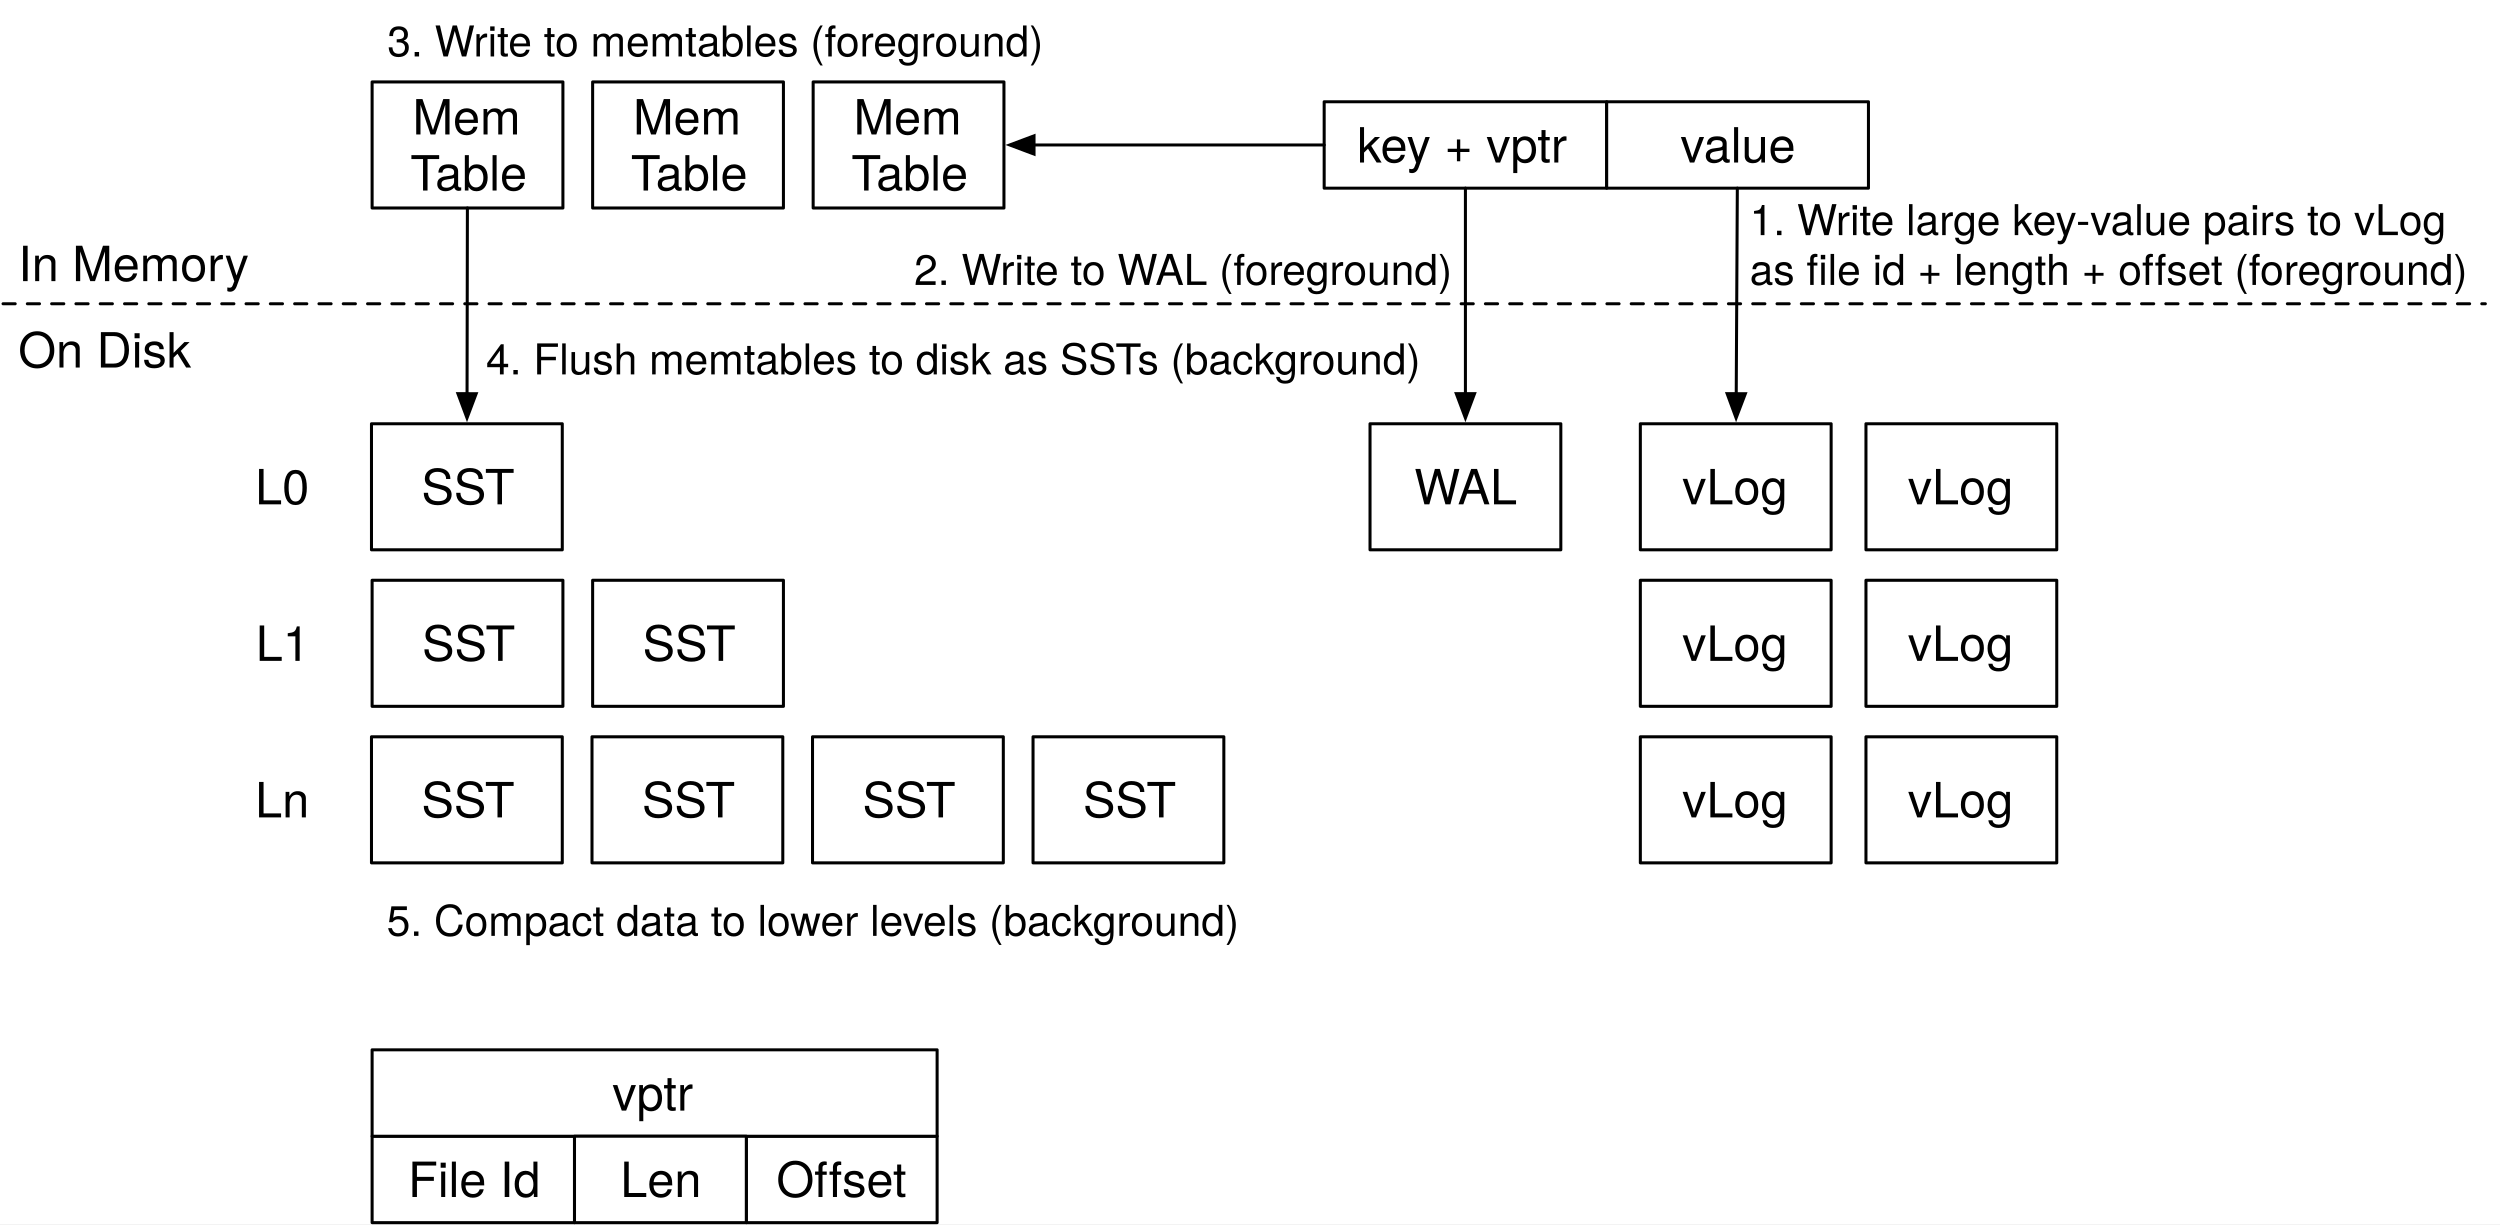
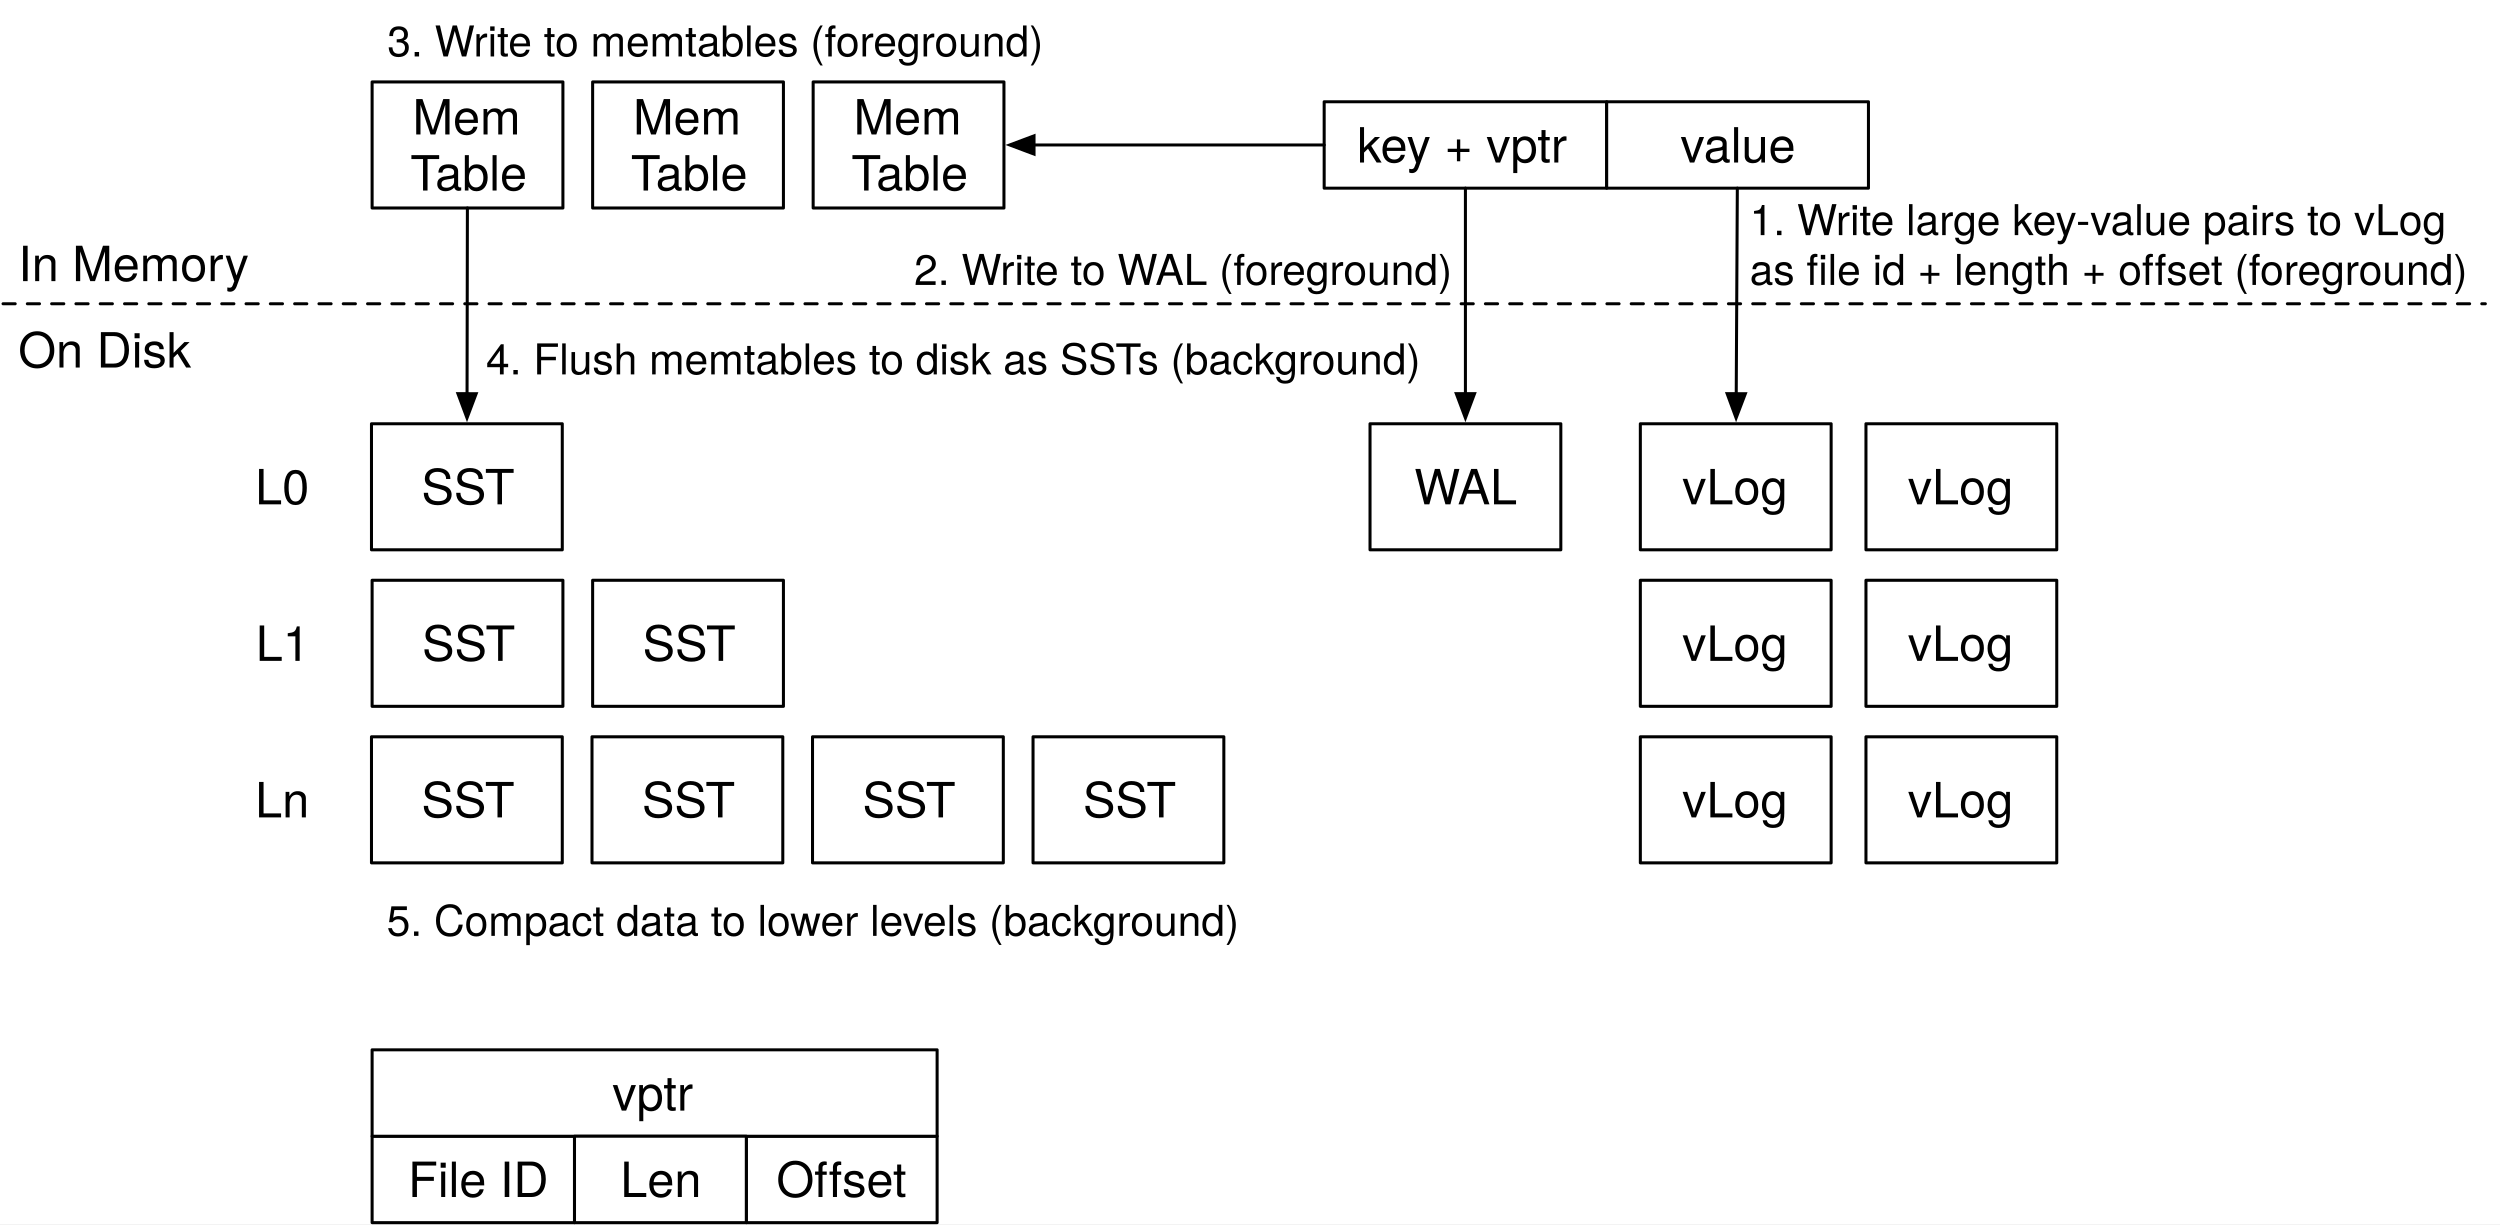
<svg xmlns="http://www.w3.org/2000/svg" version="1.1" viewBox="92 184 823 403" width="823" height="403">
  <defs>
    <marker orient="auto" overflow="visible" markerUnits="strokeWidth" id="FilledArrow_Marker" stroke-linejoin="miter" stroke-miterlimit="10" viewBox="-1 -4 10 8" markerWidth="10" markerHeight="8" color="black">
      <g>
        <path d="M 8 0 L 0 -3 L 0 3 Z" fill="currentColor" stroke="currentColor" stroke-width="1" />
      </g>
    </marker>
  </defs>
  <g id="write-badger" stroke-opacity="1" fill-opacity="1" stroke-dasharray="none" fill="none" stroke="none">
    <rect fill="white" x="92" y="184" width="823" height="403" />
    <g id="write-badger_Layer_1">
      <g id="Graphic_2">
        <rect x="214.292" y="323.5" width="62.81" height="41.5" fill="white" />
        <rect x="214.292" y="323.5" width="62.81" height="41.5" stroke="black" stroke-linecap="round" stroke-linejoin="round" stroke-width="1" />
        <text transform="translate(219.292 335.026)" fill="black">
          <tspan font-family="Helvetica Neue" font-size="16" fill="black" x="11.445" y="15" xml:space="preserve">SST</tspan>
        </text>
      </g>
      <g id="Graphic_5">
        <text transform="translate(176 335.026)" fill="black">
          <tspan font-family="Helvetica Neue" font-size="16" fill="black" x="6394885e-19" y="15" xml:space="preserve">L0</tspan>
        </text>
      </g>
      <g id="Graphic_8">
        <rect x="214.5" y="375.026" width="62.81" height="41.5" fill="white" />
        <rect x="214.5" y="375.026" width="62.81" height="41.5" stroke="black" stroke-linecap="round" stroke-linejoin="round" stroke-width="1" />
        <text transform="translate(219.5 386.552)" fill="black">
          <tspan font-family="Helvetica Neue" font-size="16" fill="black" x="11.445" y="15" xml:space="preserve">SST</tspan>
        </text>
      </g>
      <g id="Graphic_7">
        <rect x="287.095" y="375.026" width="62.81" height="41.5" fill="white" />
        <rect x="287.095" y="375.026" width="62.81" height="41.5" stroke="black" stroke-linecap="round" stroke-linejoin="round" stroke-width="1" />
        <text transform="translate(292.0948 386.552)" fill="black">
          <tspan font-family="Helvetica Neue" font-size="16" fill="black" x="11.445" y="15" xml:space="preserve">SST</tspan>
        </text>
      </g>
      <g id="Graphic_10">
        <text transform="translate(176.208 386.552)" fill="black">
          <tspan font-family="Helvetica Neue" font-size="16" fill="black" x="6394885e-19" y="15" xml:space="preserve">L1</tspan>
        </text>
      </g>
      <g id="Graphic_13">
        <rect x="286.887" y="426.552" width="62.81" height="41.5" fill="white" />
        <rect x="286.887" y="426.552" width="62.81" height="41.5" stroke="black" stroke-linecap="round" stroke-linejoin="round" stroke-width="1" />
        <text transform="translate(291.8868 438.078)" fill="black">
          <tspan font-family="Helvetica Neue" font-size="16" fill="black" x="11.445" y="15" xml:space="preserve">SST</tspan>
        </text>
      </g>
      <g id="Graphic_12">
        <rect x="359.482" y="426.552" width="62.81" height="41.5" fill="white" />
        <rect x="359.482" y="426.552" width="62.81" height="41.5" stroke="black" stroke-linecap="round" stroke-linejoin="round" stroke-width="1" />
        <text transform="translate(364.4817 438.078)" fill="black">
          <tspan font-family="Helvetica Neue" font-size="16" fill="black" x="11.445" y="15" xml:space="preserve">SST</tspan>
        </text>
      </g>
      <g id="Graphic_11">
        <text transform="translate(176 438.078)" fill="black">
          <tspan font-family="Helvetica Neue" font-size="16" fill="black" x="6394885e-19" y="15" xml:space="preserve">Ln</tspan>
        </text>
      </g>
      <g id="Graphic_15">
        <rect x="214.292" y="426.552" width="62.81" height="41.5" fill="white" />
        <rect x="214.292" y="426.552" width="62.81" height="41.5" stroke="black" stroke-linecap="round" stroke-linejoin="round" stroke-width="1" />
        <text transform="translate(219.292 438.078)" fill="black">
          <tspan font-family="Helvetica Neue" font-size="16" fill="black" x="11.445" y="15" xml:space="preserve">SST</tspan>
        </text>
      </g>
      <g id="Graphic_16">
        <rect x="432.077" y="426.552" width="62.81" height="41.5" fill="white" />
        <rect x="432.077" y="426.552" width="62.81" height="41.5" stroke="black" stroke-linecap="round" stroke-linejoin="round" stroke-width="1" />
        <text transform="translate(437.0765 438.078)" fill="black">
          <tspan font-family="Helvetica Neue" font-size="16" fill="black" x="11.445" y="15" xml:space="preserve">SST</tspan>
        </text>
      </g>
      <g id="Line_20">
        <line x1="93" y1="284" x2="910.177" y2="284" stroke="black" stroke-linecap="round" stroke-linejoin="round" stroke-dasharray="4.0,4.0" stroke-width="1" />
      </g>
      <g id="Graphic_21">
        <text transform="translate(98 290)" fill="black">
          <tspan font-family="Helvetica Neue" font-size="16" fill="black" x="0" y="15" xml:space="preserve">On Disk</tspan>
        </text>
      </g>
      <g id="Graphic_22">
        <text transform="translate(98 261.552)" fill="black">
          <tspan font-family="Helvetica Neue" font-size="16" fill="black" x="0" y="15" xml:space="preserve">In Memory</tspan>
        </text>
      </g>
      <g id="Graphic_23">
        <rect x="214.5" y="210.974" width="62.81" height="41.5" fill="white" />
        <rect x="214.5" y="210.974" width="62.81" height="41.5" stroke="black" stroke-linecap="round" stroke-linejoin="round" stroke-width="1" />
        <text transform="translate(219.5 213.276)" fill="black">
          <tspan font-family="Helvetica Neue" font-size="16" fill="black" x="8.317" y="15" xml:space="preserve">Mem </tspan>
          <tspan font-family="Helvetica Neue" font-size="16" fill="black" x="7.589" y="33.448" xml:space="preserve">Table</tspan>
        </text>
      </g>
      <g id="Graphic_24">
        <rect x="287.095" y="210.974" width="62.81" height="41.5" fill="white" />
        <rect x="287.095" y="210.974" width="62.81" height="41.5" stroke="black" stroke-linecap="round" stroke-linejoin="round" stroke-width="1" />
        <text transform="translate(292.0948 213.276)" fill="black">
          <tspan font-family="Helvetica Neue" font-size="16" fill="black" x="8.317" y="15" xml:space="preserve">Mem </tspan>
          <tspan font-family="Helvetica Neue" font-size="16" fill="black" x="7.589" y="33.448" xml:space="preserve">Table</tspan>
        </text>
      </g>
      <g id="Graphic_25">
        <rect x="359.69" y="210.974" width="62.81" height="41.5" fill="white" />
        <rect x="359.69" y="210.974" width="62.81" height="41.5" stroke="black" stroke-linecap="round" stroke-linejoin="round" stroke-width="1" />
        <text transform="translate(364.6897 213.276)" fill="black">
          <tspan font-family="Helvetica Neue" font-size="16" fill="black" x="8.317" y="15" xml:space="preserve">Mem </tspan>
          <tspan font-family="Helvetica Neue" font-size="16" fill="black" x="7.589" y="33.448" xml:space="preserve">Table</tspan>
        </text>
      </g>
      <g id="Graphic_27">
        <rect x="632" y="323.5" width="62.81" height="41.5" fill="white" />
        <rect x="632" y="323.5" width="62.81" height="41.5" stroke="black" stroke-linecap="round" stroke-linejoin="round" stroke-width="1" />
        <text transform="translate(637 335.026)" fill="black">
          <tspan font-family="Helvetica Neue" font-size="16" fill="black" x="8.773" y="15" xml:space="preserve">vLog</tspan>
        </text>
      </g>
      <g id="Graphic_30">
        <rect x="706.273" y="323.5" width="62.81" height="41.5" fill="white" />
        <rect x="706.273" y="323.5" width="62.81" height="41.5" stroke="black" stroke-linecap="round" stroke-linejoin="round" stroke-width="1" />
        <text transform="translate(711.2732 335.026)" fill="black">
          <tspan font-family="Helvetica Neue" font-size="16" fill="black" x="8.773" y="15" xml:space="preserve">vLog</tspan>
        </text>
      </g>
      <g id="Graphic_31">
        <rect x="632" y="375.026" width="62.81" height="41.5" fill="white" />
        <rect x="632" y="375.026" width="62.81" height="41.5" stroke="black" stroke-linecap="round" stroke-linejoin="round" stroke-width="1" />
        <text transform="translate(637 386.552)" fill="black">
          <tspan font-family="Helvetica Neue" font-size="16" fill="black" x="8.773" y="15" xml:space="preserve">vLog</tspan>
        </text>
      </g>
      <g id="Graphic_32">
        <rect x="706.273" y="375.026" width="62.81" height="41.5" fill="white" />
        <rect x="706.273" y="375.026" width="62.81" height="41.5" stroke="black" stroke-linecap="round" stroke-linejoin="round" stroke-width="1" />
        <text transform="translate(711.2732 386.552)" fill="black">
          <tspan font-family="Helvetica Neue" font-size="16" fill="black" x="8.773" y="15" xml:space="preserve">vLog</tspan>
        </text>
      </g>
      <g id="Graphic_34">
        <rect x="632" y="426.552" width="62.81" height="41.5" fill="white" />
        <rect x="632" y="426.552" width="62.81" height="41.5" stroke="black" stroke-linecap="round" stroke-linejoin="round" stroke-width="1" />
        <text transform="translate(637 438.078)" fill="black">
          <tspan font-family="Helvetica Neue" font-size="16" fill="black" x="8.773" y="15" xml:space="preserve">vLog</tspan>
        </text>
      </g>
      <g id="Graphic_33">
        <rect x="706.273" y="426.552" width="62.81" height="41.5" fill="white" />
        <rect x="706.273" y="426.552" width="62.81" height="41.5" stroke="black" stroke-linecap="round" stroke-linejoin="round" stroke-width="1" />
        <text transform="translate(711.2732 438.078)" fill="black">
          <tspan font-family="Helvetica Neue" font-size="16" fill="black" x="8.773" y="15" xml:space="preserve">vLog</tspan>
        </text>
      </g>
      <g id="Graphic_38">
        <rect x="543.012" y="323.5" width="62.81" height="41.5" fill="white" />
        <rect x="543.012" y="323.5" width="62.81" height="41.5" stroke="black" stroke-linecap="round" stroke-linejoin="round" stroke-width="1" />
        <text transform="translate(548.0121 335.026)" fill="black">
          <tspan font-family="Helvetica Neue" font-size="16" fill="black" x="9.557" y="15" xml:space="preserve">WAL</tspan>
        </text>
      </g>
      <g id="Graphic_39">
        <rect x="527.917" y="217.5" width="93" height="28.448" fill="white" />
        <rect x="527.917" y="217.5" width="93" height="28.448" stroke="black" stroke-linecap="round" stroke-linejoin="round" stroke-width="1" />
        <text transform="translate(532.9173 222.5)" fill="black">
          <tspan font-family="Helvetica Neue" font-size="16" fill="black" x="5.876" y="15" xml:space="preserve">key + vptr</tspan>
        </text>
      </g>
      <g id="Line_41">
        <line x1="574.417" y1="245.948" x2="574.417" y2="313.6" marker-end="url(#FilledArrow_Marker)" stroke="black" stroke-linecap="round" stroke-linejoin="round" stroke-width="1" />
      </g>
      <g id="Line_44">
        <line x1="245.867" y1="252.474" x2="245.754" y2="313.6" marker-end="url(#FilledArrow_Marker)" stroke="black" stroke-linecap="round" stroke-linejoin="round" stroke-width="1" />
      </g>
      <g id="Line_45">
        <line x1="527.917" y1="231.724" x2="432.4" y2="231.724" marker-end="url(#FilledArrow_Marker)" stroke="black" stroke-linecap="round" stroke-linejoin="round" stroke-width="1" />
      </g>
      <g id="Graphic_46">
        <text transform="translate(668 248.412)" fill="black">
          <tspan font-family="Helvetica Neue" font-size="14" fill="black" x="0" y="13" xml:space="preserve">1. Write large key-value pairs to vLog </tspan>
          <tspan font-family="Helvetica Neue" font-size="14" fill="black" x="0" y="29.392" xml:space="preserve">as file id + length + offset (foreground)</tspan>
        </text>
      </g>
      <g id="Graphic_47">
        <text transform="translate(219.5 189.582)" fill="black">
          <tspan font-family="Helvetica Neue" font-size="14" fill="black" x="0" y="13" xml:space="preserve">3. Write to memtables (foreground)</tspan>
        </text>
      </g>
      <g id="Graphic_48">
        <text transform="translate(252 294.25)" fill="black">
          <tspan font-family="Helvetica Neue" font-size="14" fill="black" x="0" y="13" xml:space="preserve">4. Flush memtables to disk as SSTs (background)</tspan>
        </text>
      </g>
      <g id="Graphic_49">
        <text transform="translate(219.292 479.093)" fill="black">
          <tspan font-family="Helvetica Neue" font-size="14" fill="black" x="0" y="13" xml:space="preserve">5. Compact data to lower levels (background) </tspan>
        </text>
      </g>
      <g id="Graphic_50">
        <rect x="620.917" y="217.5" width="86.176" height="28.448" fill="white" />
        <rect x="620.917" y="217.5" width="86.176" height="28.448" stroke="black" stroke-linecap="round" stroke-linejoin="round" stroke-width="1" />
        <text transform="translate(625.9173 222.5)" fill="black">
          <tspan font-family="Helvetica Neue" font-size="16" fill="black" x="19.272" y="15" xml:space="preserve">value</tspan>
        </text>
      </g>
      <g id="Line_52">
        <line x1="663.929" y1="245.948" x2="663.569" y2="313.6" marker-end="url(#FilledArrow_Marker)" stroke="black" stroke-linecap="round" stroke-linejoin="round" stroke-width="1" />
      </g>
      <g id="Graphic_53">
        <text transform="translate(392.9228 264.804)" fill="black">
          <tspan font-family="Helvetica Neue" font-size="14" fill="black" x="0" y="13" xml:space="preserve">2. Write to WAL (foreground)</tspan>
        </text>
      </g>
      <g id="Graphic_56">
        <rect x="214.5" y="558.052" width="66.624" height="28.448" fill="white" />
        <rect x="214.5" y="558.052" width="66.624" height="28.448" stroke="black" stroke-linecap="round" stroke-linejoin="round" stroke-width="1" />
        <text transform="translate(219.5 563.052)" fill="black">
-           <tspan font-family="Helvetica Neue" font-size="16" fill="black" x="6.832" y="15" xml:space="preserve">File Id</tspan>
+           <tspan font-family="Helvetica Neue" font-size="16" fill="black" x="6.832" y="15" xml:space="preserve">File ID</tspan>
        </text>
      </g>
      <g id="Graphic_55">
        <rect x="337.69" y="558.052" width="62.81" height="28.448" fill="white" />
        <rect x="337.69" y="558.052" width="62.81" height="28.448" stroke="black" stroke-linecap="round" stroke-linejoin="round" stroke-width="1" />
        <text transform="translate(342.6897 563.052)" fill="black">
          <tspan font-family="Helvetica Neue" font-size="16" fill="black" x="4.893" y="15" xml:space="preserve">Offset</tspan>
        </text>
      </g>
      <g id="Graphic_54">
        <rect x="214.5" y="529.604" width="186" height="28.448" fill="white" />
        <rect x="214.5" y="529.604" width="186" height="28.448" stroke="black" stroke-linecap="round" stroke-linejoin="round" stroke-width="1" />
        <text transform="translate(219.5 534.604)" fill="black">
          <tspan font-family="Helvetica Neue" font-size="16" fill="black" x="74.072" y="15" xml:space="preserve">vptr</tspan>
        </text>
      </g>
      <g id="Graphic_57">
        <rect x="281.124" y="558.052" width="56.566" height="28.448" fill="white" />
        <rect x="281.124" y="558.052" width="56.566" height="28.448" stroke="black" stroke-linecap="round" stroke-linejoin="round" stroke-width="1" />
        <text transform="translate(286.124 563.052)" fill="black">
          <tspan font-family="Helvetica Neue" font-size="16" fill="black" x="10.091" y="15" xml:space="preserve">Len</tspan>
        </text>
      </g>
    </g>
  </g>
</svg>
